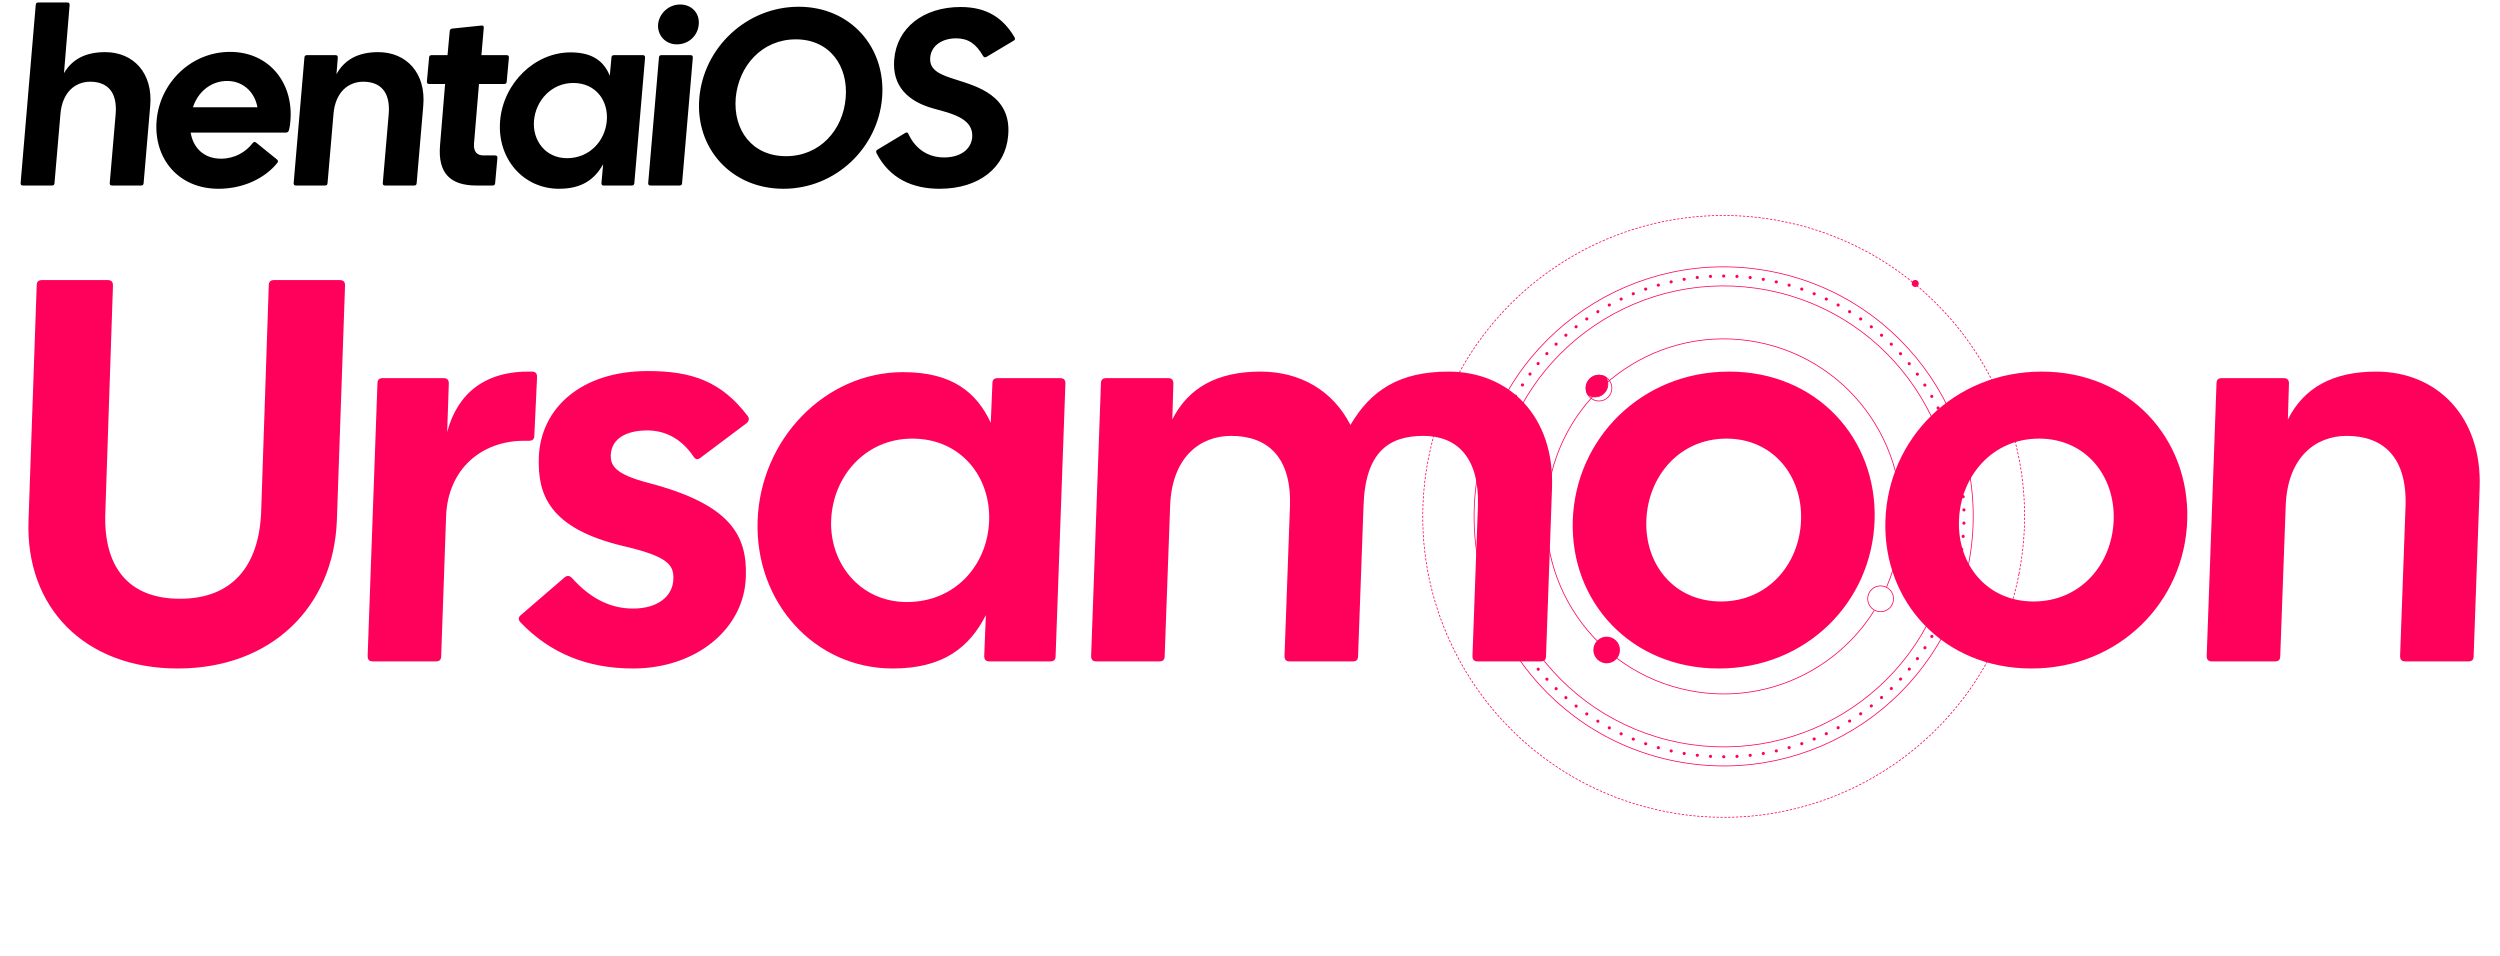
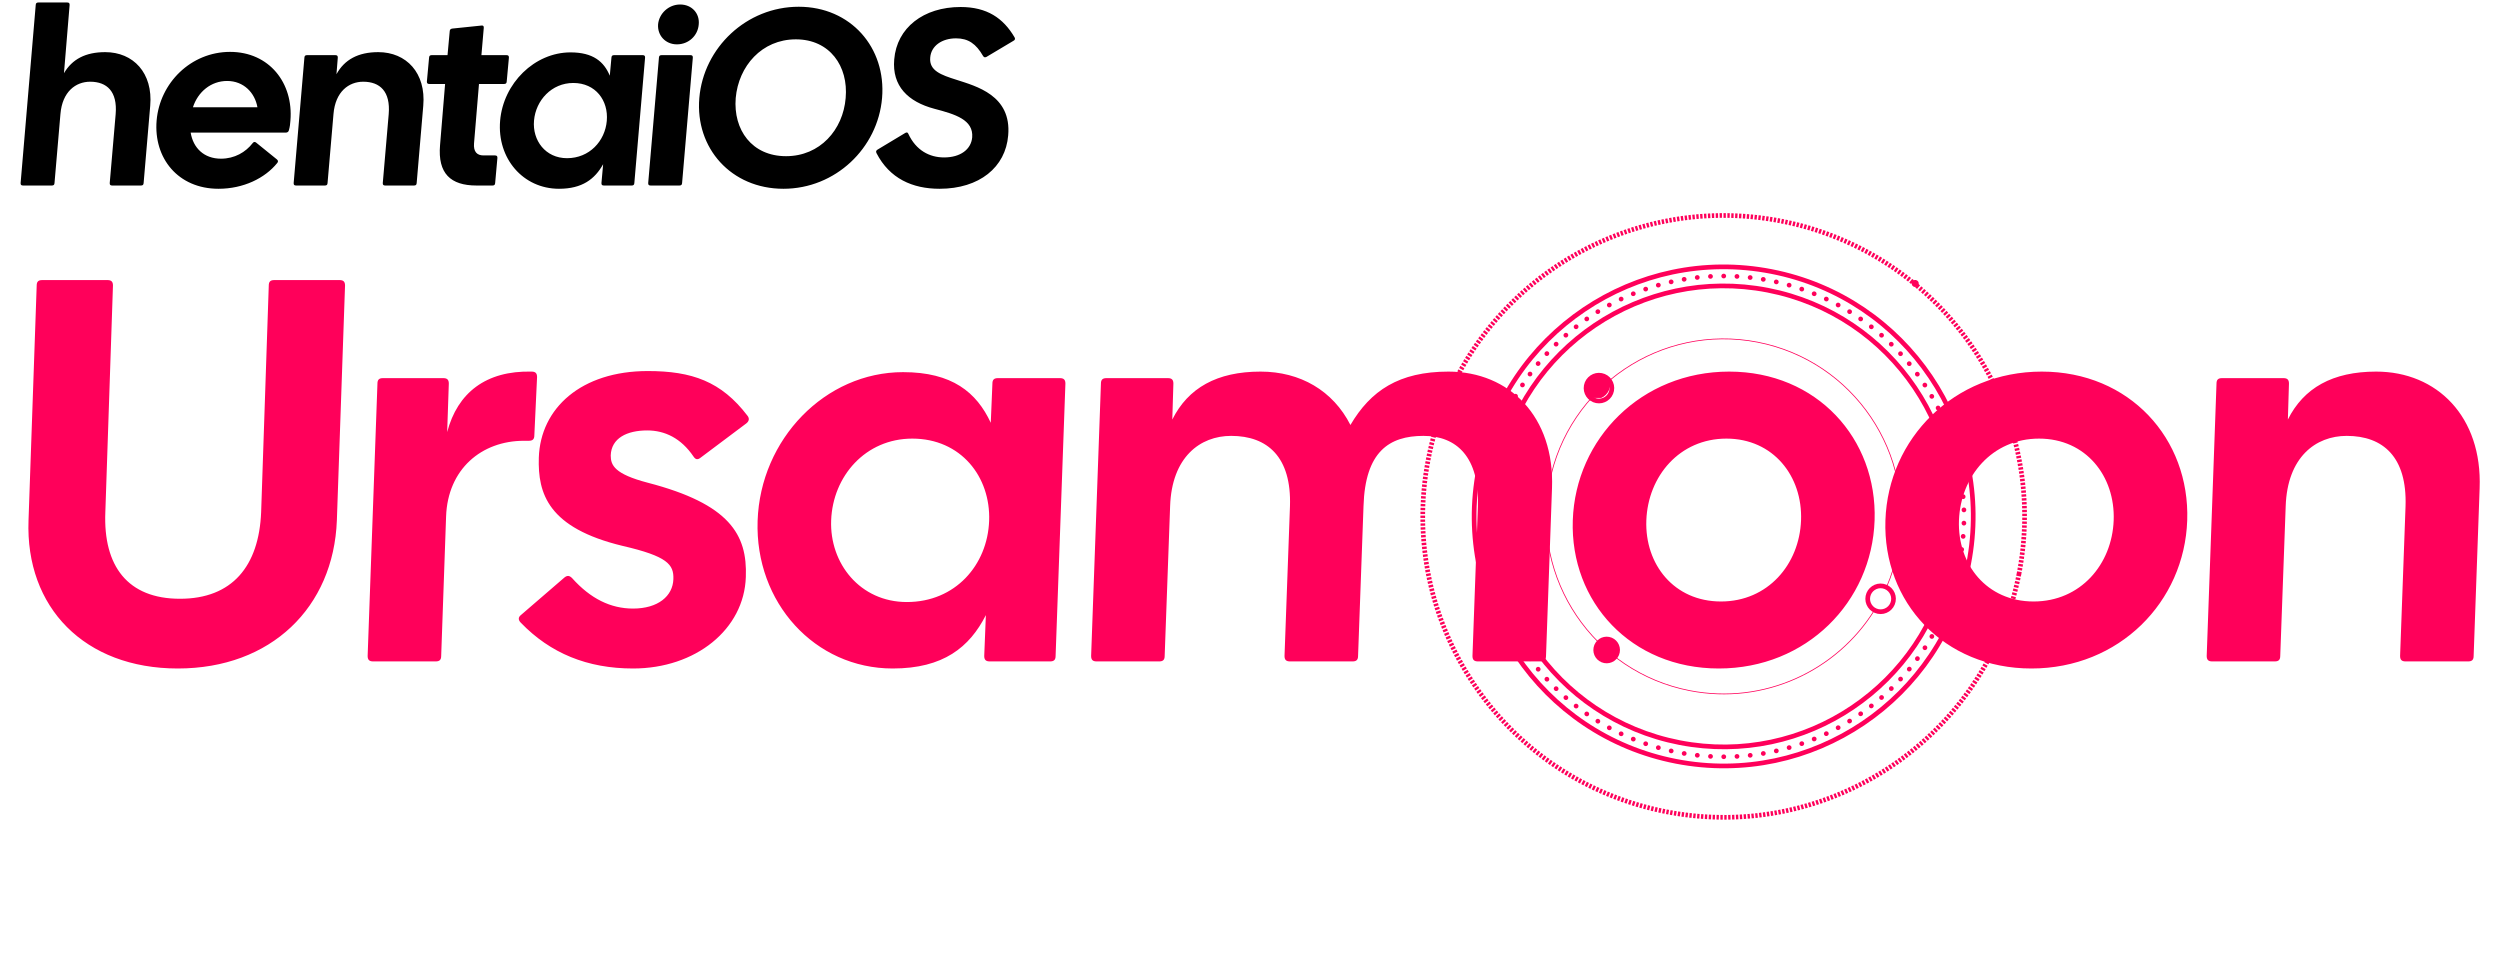
<svg xmlns="http://www.w3.org/2000/svg" width="534" height="204" viewBox="0 0 534 204" fill="none">
  <path d="M4.404 39.091L7.63 1.067C7.649 0.692 7.818 0.532 8.193 0.532H14.36C14.735 0.532 14.888 0.692 14.869 1.067L13.664 15.634C15.421 12.635 18.284 11.136 22.466 11.136C28.472 11.136 32.702 15.581 32.086 22.596L30.678 39.091C30.659 39.466 30.49 39.627 30.115 39.627H23.948C23.573 39.627 23.42 39.466 23.439 39.091L24.706 24.364C25.106 19.544 22.85 17.455 19.257 17.455C16.201 17.455 13.309 19.544 12.909 24.364L11.642 39.091C11.624 39.466 11.455 39.627 11.08 39.627H4.913C4.538 39.627 4.385 39.466 4.404 39.091ZM41.208 22.918H54.989C54.446 19.811 52.051 17.294 48.512 17.294C45.08 17.294 42.285 19.597 41.208 22.918ZM59.225 34.807C56.596 38.074 51.981 40.323 46.672 40.323C38.039 40.323 32.787 33.789 33.453 25.756C34.12 17.723 40.777 11.082 49.142 11.082C57.506 11.082 62.7 17.723 62.033 25.756C62.001 26.399 61.913 27.095 61.718 27.791C61.648 28.112 61.423 28.327 61.048 28.327H40.726C41.261 31.593 43.559 33.896 47.206 33.896C50.101 33.896 52.476 32.504 53.965 30.576C54.196 30.255 54.464 30.255 54.721 30.469L59.155 34.057C59.412 34.271 59.453 34.539 59.225 34.807ZM62.727 39.091L65.02 12.314C65.039 11.939 65.207 11.778 65.583 11.778H71.642C72.017 11.778 72.17 11.939 72.152 12.314L71.869 15.848C73.578 12.742 76.5 11.136 80.789 11.136C86.795 11.136 91.025 15.581 90.409 22.596L89.001 39.091C88.982 39.466 88.813 39.627 88.438 39.627H82.271C81.896 39.627 81.743 39.466 81.762 39.091L83.029 24.364C83.429 19.544 81.173 17.455 77.58 17.455C74.524 17.455 71.632 19.544 71.232 24.364L69.965 39.091C69.947 39.466 69.778 39.627 69.403 39.627H63.236C62.861 39.627 62.708 39.466 62.727 39.091ZM105.202 39.627H101.77C96.247 39.627 93.479 37.056 93.994 31.004L95.071 17.937H91.693C91.318 17.937 91.165 17.776 91.183 17.401L91.65 12.314C91.669 11.939 91.838 11.778 92.213 11.778H95.591L96.058 6.691C96.076 6.316 96.245 6.155 96.623 6.101L102.822 5.459C103.2 5.405 103.353 5.566 103.334 5.941L102.83 11.778H108.192C108.567 11.778 108.72 11.939 108.702 12.314L108.235 17.401C108.216 17.776 108.047 17.937 107.672 17.937H102.31L101.251 30.63C101.11 32.397 101.874 33.2 103.269 33.2H105.735C106.11 33.2 106.263 33.361 106.245 33.736L105.765 39.091C105.746 39.466 105.577 39.627 105.202 39.627ZM114.065 25.756C113.694 29.987 116.508 33.789 121.119 33.789C125.892 33.789 129.236 30.148 129.612 25.81C129.988 21.472 127.225 17.723 122.452 17.723C117.841 17.723 114.441 21.418 114.065 25.756ZM128.47 39.091L128.83 35.075C127.065 38.234 124.388 40.323 119.401 40.323C111.733 40.323 106.156 33.843 106.823 25.81C107.49 17.776 114.197 11.189 121.865 11.189C126.691 11.189 129.006 13.171 130.251 16.17L130.603 12.314C130.622 11.939 130.79 11.778 131.166 11.778H137.279C137.654 11.778 137.807 11.939 137.788 12.314L135.495 39.091C135.476 39.466 135.307 39.627 134.932 39.627H128.98C128.605 39.627 128.452 39.466 128.47 39.091ZM138.455 39.091L140.749 12.314C140.767 11.939 140.936 11.778 141.311 11.778H147.478C147.853 11.778 148.006 11.939 147.987 12.314L145.694 39.091C145.675 39.466 145.506 39.627 145.131 39.627H138.965C138.589 39.627 138.437 39.466 138.455 39.091ZM140.566 5.191C140.787 2.888 142.813 0.96 145.28 0.96C147.8 0.96 149.474 2.888 149.252 5.191C149.079 7.601 147.109 9.475 144.589 9.475C142.123 9.475 140.395 7.547 140.566 5.191ZM167.341 40.323C156.188 40.323 148.468 31.647 149.374 20.936C150.284 10.172 159.457 1.442 170.61 1.442C181.71 1.442 189.32 10.172 188.41 20.936C187.504 31.647 178.44 40.323 167.341 40.323ZM157.149 20.936C156.598 27.738 160.608 33.361 167.901 33.361C175.139 33.361 180.083 27.738 180.635 20.936C181.241 14.135 177.235 8.404 169.997 8.404C162.704 8.404 157.755 14.135 157.149 20.936ZM209.972 11.939C208.491 9.368 206.833 8.19 204.206 8.19C201.203 8.19 198.871 9.797 198.693 12.314C198.447 15.099 201.03 16.009 204.25 17.027C208.524 18.419 216.096 20.347 215.35 28.916C214.798 35.717 209.207 40.323 200.681 40.323C194.89 40.323 190.013 38.127 187.225 32.718C187.08 32.397 187.09 32.183 187.423 31.968L193.392 28.38C193.721 28.22 193.88 28.273 194.025 28.594C195.672 32.129 198.547 33.629 201.657 33.629C205.142 33.629 207.426 31.915 207.661 29.344C207.954 25.595 204.098 24.417 199.599 23.239C193.936 21.739 190.51 18.365 191.007 12.689C191.556 5.941 197.246 1.496 205.181 1.496C210.812 1.496 214.287 3.852 216.71 7.976C216.909 8.297 216.788 8.565 216.458 8.726L210.712 12.153C210.382 12.314 210.17 12.26 209.972 11.939Z" fill="black" />
-   <circle cx="368.176" cy="110.304" r="64.266" transform="rotate(11.0051 368.176 110.304)" stroke="#FF005A" stroke-width="0.165" stroke-linejoin="round" stroke-dasharray="0.5 0.33" />
-   <circle cx="368.176" cy="110.304" r="49.227" transform="rotate(11.0051 368.176 110.304)" stroke="#FF005A" stroke-width="0.165" />
-   <circle cx="368.176" cy="110.304" r="53.296" transform="rotate(11.0051 368.176 110.304)" stroke="#FF005A" stroke-width="0.165" />
-   <circle cx="368.176" cy="110.304" r="51.334" transform="rotate(11.0051 368.176 110.304)" stroke="#FF005A" stroke-width="0.661" stroke-miterlimit="16" stroke-linecap="round" stroke-linejoin="round" stroke-dasharray="0.02 2.81" />
-   <circle cx="401.699" cy="127.903" r="2.759" transform="rotate(11.0051 401.699 127.903)" stroke="#FF005A" stroke-width="0.165" />
+   <circle cx="368.176" cy="110.304" r="64.266" transform="rotate(11.0051 368.176 110.304)" stroke="#FF005A" strokeWidth="0.165" stroke-linejoin="round" stroke-dasharray="0.5 0.33" />
+   <circle cx="368.176" cy="110.304" r="49.227" transform="rotate(11.0051 368.176 110.304)" stroke="#FF005A" strokeWidth="0.165" />
+   <circle cx="368.176" cy="110.304" r="53.296" transform="rotate(11.0051 368.176 110.304)" stroke="#FF005A" strokeWidth="0.165" />
+   <circle cx="368.176" cy="110.304" r="51.334" transform="rotate(11.0051 368.176 110.304)" stroke="#FF005A" strokeWidth="0.661" stroke-miterlimit="16" stroke-linecap="round" stroke-linejoin="round" stroke-dasharray="0.02 2.81" />
+   <circle cx="401.699" cy="127.903" r="2.759" transform="rotate(11.0051 401.699 127.903)" stroke="#FF005A" strokeWidth="0.165" />
  <circle cx="343.183" cy="138.838" r="2.842" transform="rotate(11.0051 343.183 138.838)" fill="#FF005A" />
-   <circle cx="341.538" cy="82.898" r="2.759" transform="rotate(11.0051 341.538 82.8985)" stroke="#FF005A" stroke-width="0.165" />
+   <circle cx="341.538" cy="82.898" r="2.759" transform="rotate(11.0051 341.538 82.8985)" stroke="#FF005A" strokeWidth="0.165" />
  <mask id="mask0_2535_56" style="mask-type:alpha" maskUnits="userSpaceOnUse" x="337" y="79" width="7" height="6">
-     <circle cx="340.687" cy="82.033" r="2.759" transform="rotate(11.0051 340.687 82.0327)" fill="black" stroke="black" stroke-width="0.165" />
+     <circle cx="340.687" cy="82.033" r="2.759" transform="rotate(11.0051 340.687 82.0327)" fill="black" stroke="black" strokeWidth="0.165" />
  </mask>
  <g mask="url(#mask0_2535_56)">
    <circle cx="341.538" cy="82.898" r="2.842" transform="rotate(11.0051 341.538 82.8985)" fill="#FF005A" />
  </g>
  <path fill-rule="evenodd" clip-rule="evenodd" d="M400.269 130.359C392.207 143.254 376.774 150.518 360.954 147.442C340.443 143.453 327.05 123.592 331.038 103.082C335.027 82.571 354.888 69.178 375.398 73.166C395.909 77.155 409.303 97.016 405.314 117.526C404.782 120.262 403.967 122.871 402.907 125.329C402.957 125.353 403.006 125.378 403.055 125.404C404.122 122.932 404.941 120.309 405.476 117.558C409.482 96.958 396.03 77.01 375.43 73.004C354.83 68.998 334.882 82.45 330.876 103.05C326.87 123.65 340.322 143.598 360.922 147.604C376.815 150.695 392.319 143.395 400.414 130.438C400.365 130.413 400.316 130.387 400.269 130.359Z" fill="#FF005A" />
  <circle cx="409.093" cy="60.553" r="0.754" transform="rotate(11.0051 409.093 60.5532)" fill="#FF005A" />
  <path d="M73.7 60.987L71.955 111.14C71.257 129.758 57.875 142.791 37.977 142.791C18.078 142.791 5.395 129.758 6.093 111.14L7.838 60.987C7.838 60.173 8.187 59.824 9.002 59.824H22.966C23.78 59.824 24.129 60.173 24.129 60.987L22.5 109.395C22.035 120.915 27.271 127.896 38.442 127.896C49.613 127.896 55.315 120.915 55.78 109.395L57.409 60.987C57.409 60.173 57.758 59.824 58.573 59.824H72.537C73.351 59.824 73.7 60.173 73.7 60.987ZM78.528 140.115L80.622 81.933C80.622 81.118 80.971 80.769 81.786 80.769H94.702C95.517 80.769 95.866 81.118 95.866 81.933L95.517 92.289C97.728 83.911 103.779 79.14 113.553 79.373C114.368 79.373 114.717 79.722 114.717 80.536L114.135 92.987C114.135 93.802 113.786 94.151 112.971 94.151H111.924C102.848 94.151 95.633 100.202 95.284 110.326L94.237 140.115C94.237 140.929 93.888 141.278 93.073 141.278H79.691C78.877 141.278 78.528 140.929 78.528 140.115ZM148.139 97.525C145.462 93.569 141.971 91.94 138.248 91.94C133.942 91.94 130.568 93.569 130.451 97.293C130.451 99.387 131.266 101.249 138.364 103.111C155.819 107.649 159.659 114.166 159.31 123.242C158.96 134.413 148.604 142.791 135.222 142.791C125.448 142.791 117.535 139.533 111.251 133.016C110.669 132.435 110.669 131.853 111.251 131.387L120.56 123.358C121.142 122.893 121.608 122.893 122.19 123.475C126.146 127.896 130.451 129.991 135.222 129.991C140.575 129.991 143.717 127.315 143.833 123.707C143.95 120.566 142.553 118.82 133.011 116.609C117.069 112.769 114.859 105.438 115.091 97.758C115.44 87.169 124.168 79.256 138.364 79.256C147.79 79.256 154.073 81.467 159.659 88.798C160.124 89.38 160.008 89.962 159.426 90.427L149.651 97.758C149.07 98.224 148.604 98.224 148.139 97.525ZM177.534 111.14C177.185 120.333 183.701 128.595 193.709 128.595C204.065 128.595 210.931 120.682 211.28 111.256C211.629 101.831 205.229 93.686 194.872 93.686C184.865 93.686 177.883 101.715 177.534 111.14ZM210.232 140.115L210.581 131.387C207.091 138.253 201.505 142.791 190.683 142.791C174.043 142.791 161.243 128.711 161.825 111.256C162.407 93.802 176.254 79.489 192.894 79.489C203.367 79.489 208.603 83.795 211.629 90.311L211.978 81.933C211.978 81.118 212.327 80.769 213.141 80.769H226.407C227.221 80.769 227.571 81.118 227.571 81.933L225.476 140.115C225.476 140.929 225.127 141.278 224.312 141.278H211.396C210.581 141.278 210.232 140.929 210.232 140.115ZM233.064 140.115L235.159 81.933C235.159 81.118 235.508 80.769 236.322 80.769H249.472C250.286 80.769 250.635 81.118 250.635 81.933L250.402 89.613C253.777 82.864 259.944 79.373 269.253 79.373C277.748 79.373 284.73 83.445 288.453 90.776C292.759 83.445 298.81 79.373 309.399 79.373C322.432 79.373 332.09 89.031 331.508 104.275L330.228 140.115C330.228 140.929 329.879 141.278 329.064 141.278H315.683C314.868 141.278 314.519 140.929 314.519 140.115L315.683 108.115C316.032 97.642 311.144 93.104 304.046 93.104C296.715 93.104 291.595 96.478 291.246 108.115L290.083 140.115C290.083 140.929 289.733 141.278 288.919 141.278H275.537C274.722 141.278 274.373 140.929 274.373 140.115L275.537 108.115C275.886 97.642 270.766 93.104 262.97 93.104C256.337 93.104 250.286 97.642 249.937 108.115L248.773 140.115C248.773 140.929 248.424 141.278 247.61 141.278H234.228C233.413 141.278 233.064 140.929 233.064 140.115ZM367.134 142.791C348.399 142.791 335.366 128.595 335.948 111.14C336.53 93.686 350.61 79.373 369.344 79.373C388.079 79.373 400.995 93.686 400.414 111.14C399.832 128.595 385.868 142.791 367.134 142.791ZM351.657 111.14C351.308 120.566 357.592 128.478 367.599 128.478C377.606 128.478 384.355 120.566 384.704 111.14C385.054 101.715 378.77 93.686 368.763 93.686C358.755 93.686 352.006 101.715 351.657 111.14ZM433.911 142.791C415.176 142.791 402.144 128.595 402.725 111.14C403.307 93.686 417.387 79.373 436.122 79.373C454.856 79.373 467.773 93.686 467.191 111.14C466.609 128.595 452.646 142.791 433.911 142.791ZM418.435 111.14C418.085 120.566 424.369 128.478 434.376 128.478C444.384 128.478 451.133 120.566 451.482 111.14C451.831 101.715 445.547 93.686 435.54 93.686C425.533 93.686 418.784 101.715 418.435 111.14ZM471.351 140.115L473.446 81.933C473.446 81.118 473.795 80.769 474.609 80.769H487.758C488.573 80.769 488.922 81.118 488.922 81.933L488.689 89.613C492.064 82.864 498.231 79.373 507.54 79.373C520.573 79.373 530.231 89.031 529.649 104.275L528.369 140.115C528.369 140.929 528.02 141.278 527.206 141.278H513.824C513.009 141.278 512.66 140.929 512.66 140.115L513.824 108.115C514.173 97.642 509.053 93.104 501.257 93.104C494.624 93.104 488.573 97.642 488.224 108.115L487.06 140.115C487.06 140.929 486.711 141.278 485.896 141.278H472.515C471.7 141.278 471.351 140.929 471.351 140.115Z" fill="#FF005A" />
</svg>
